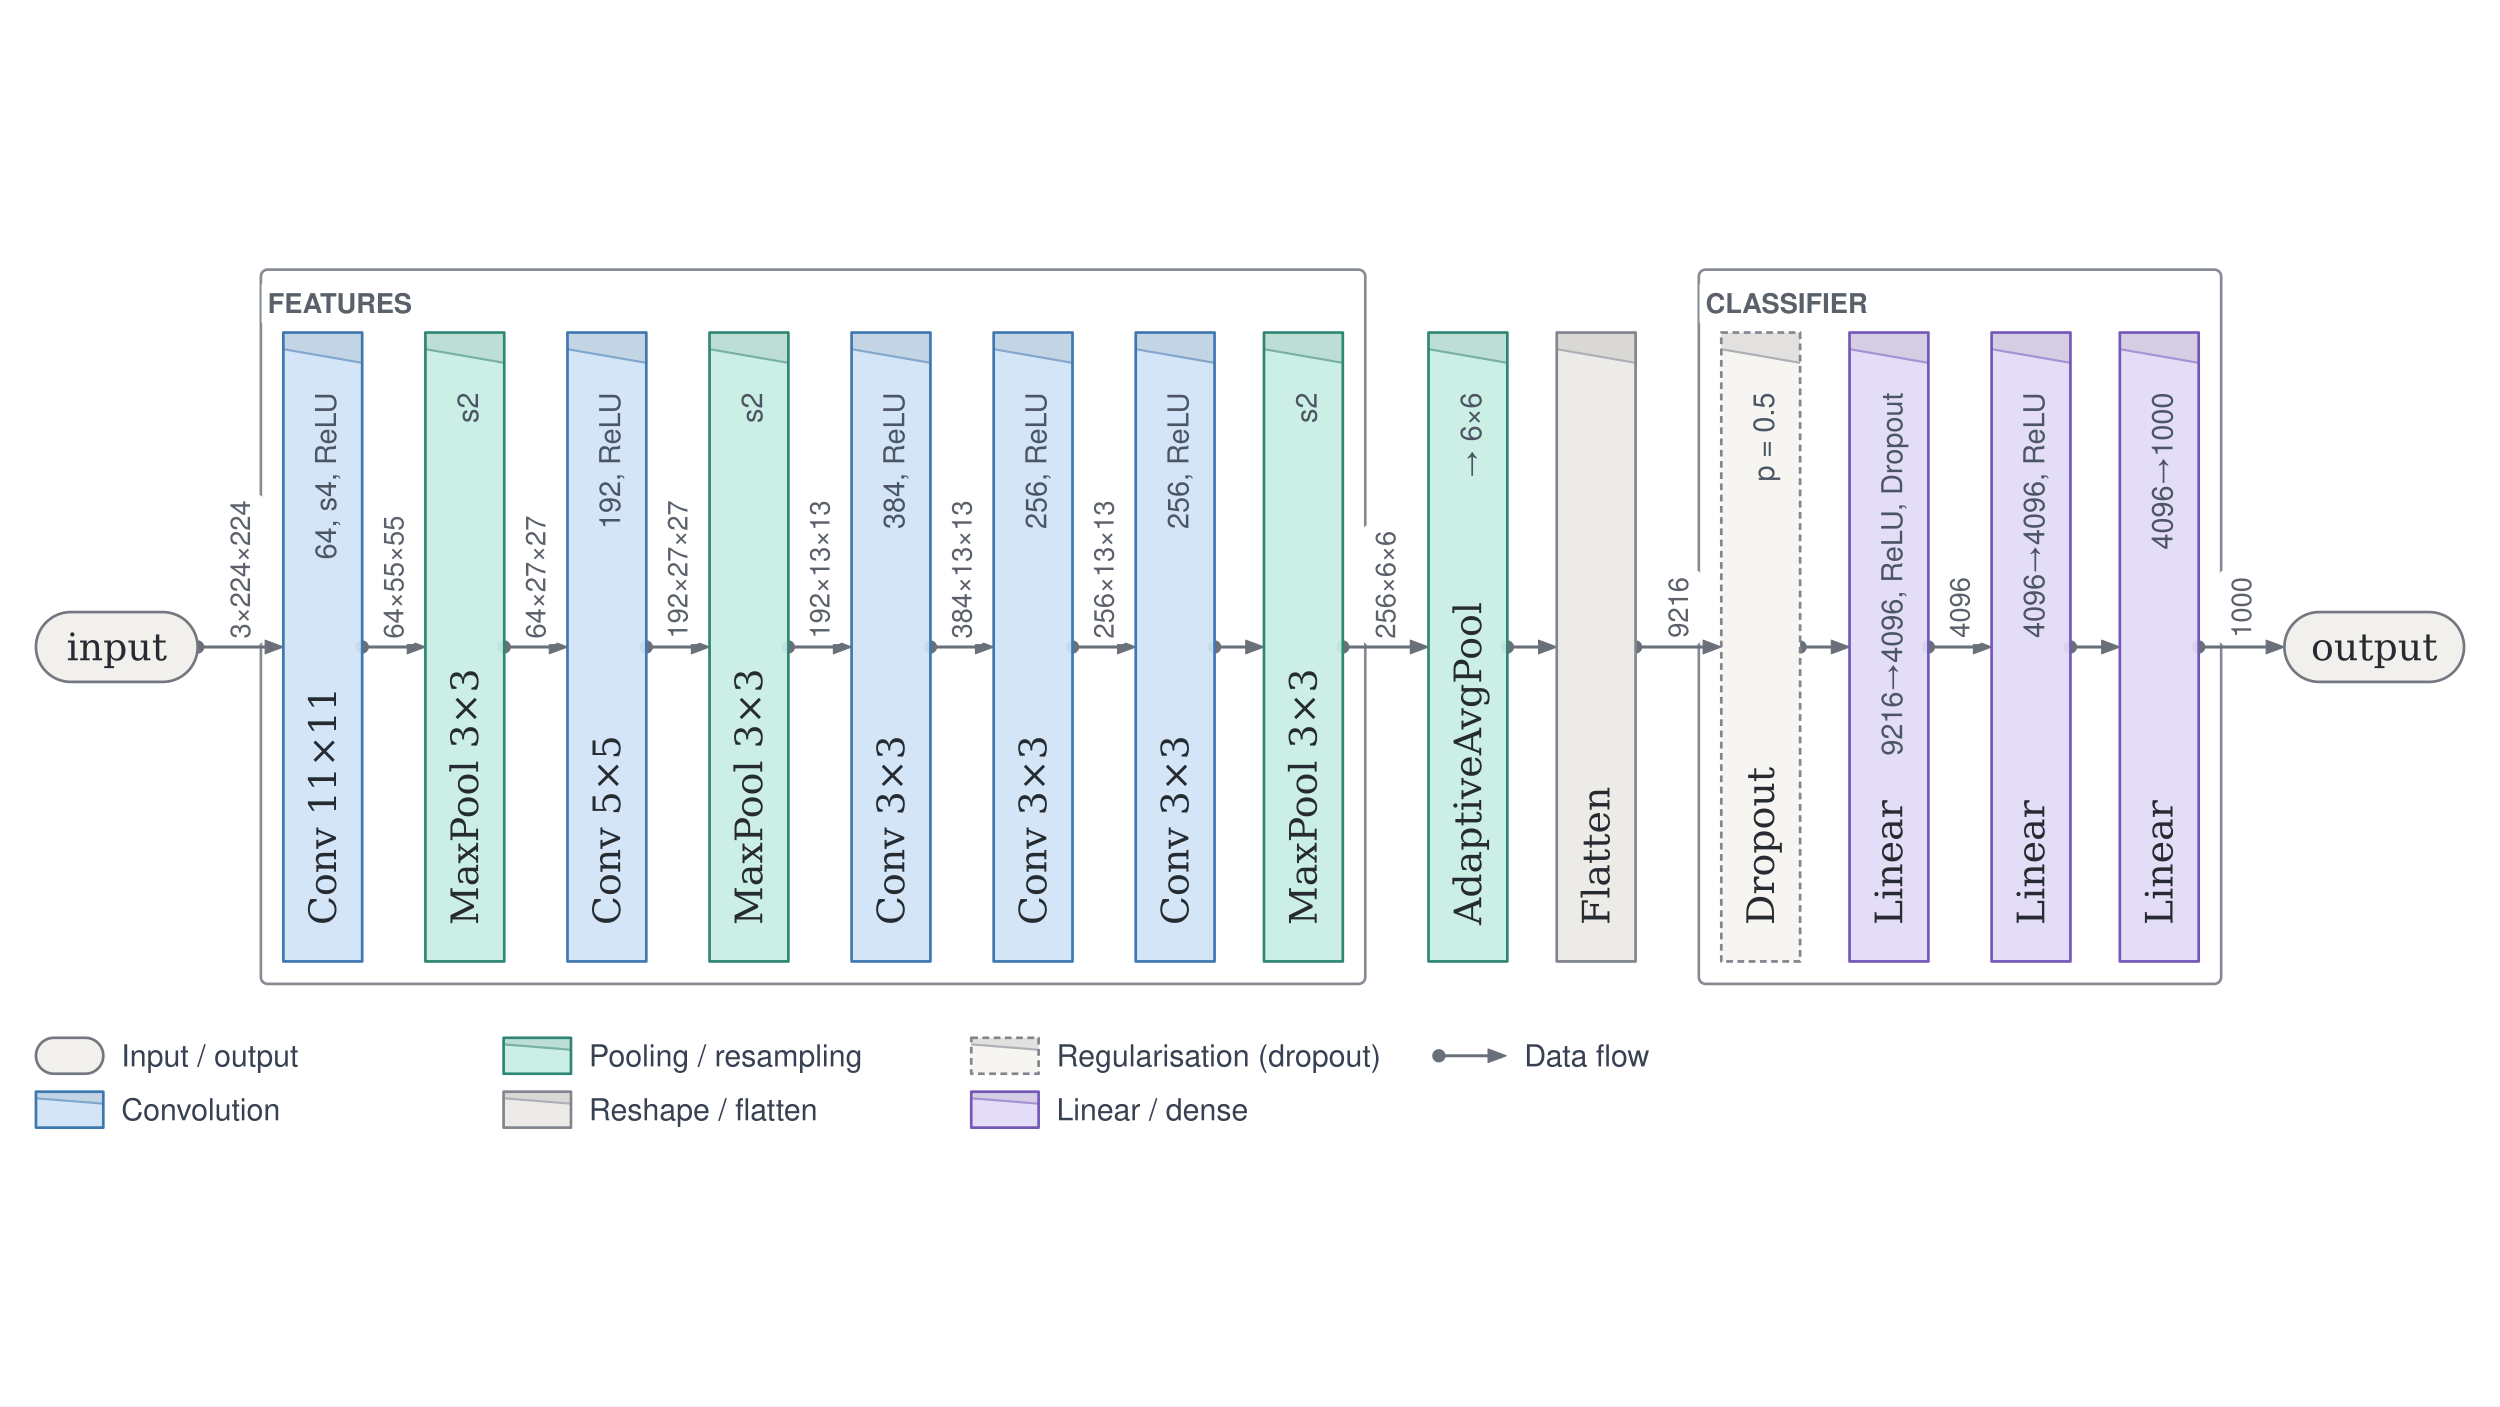
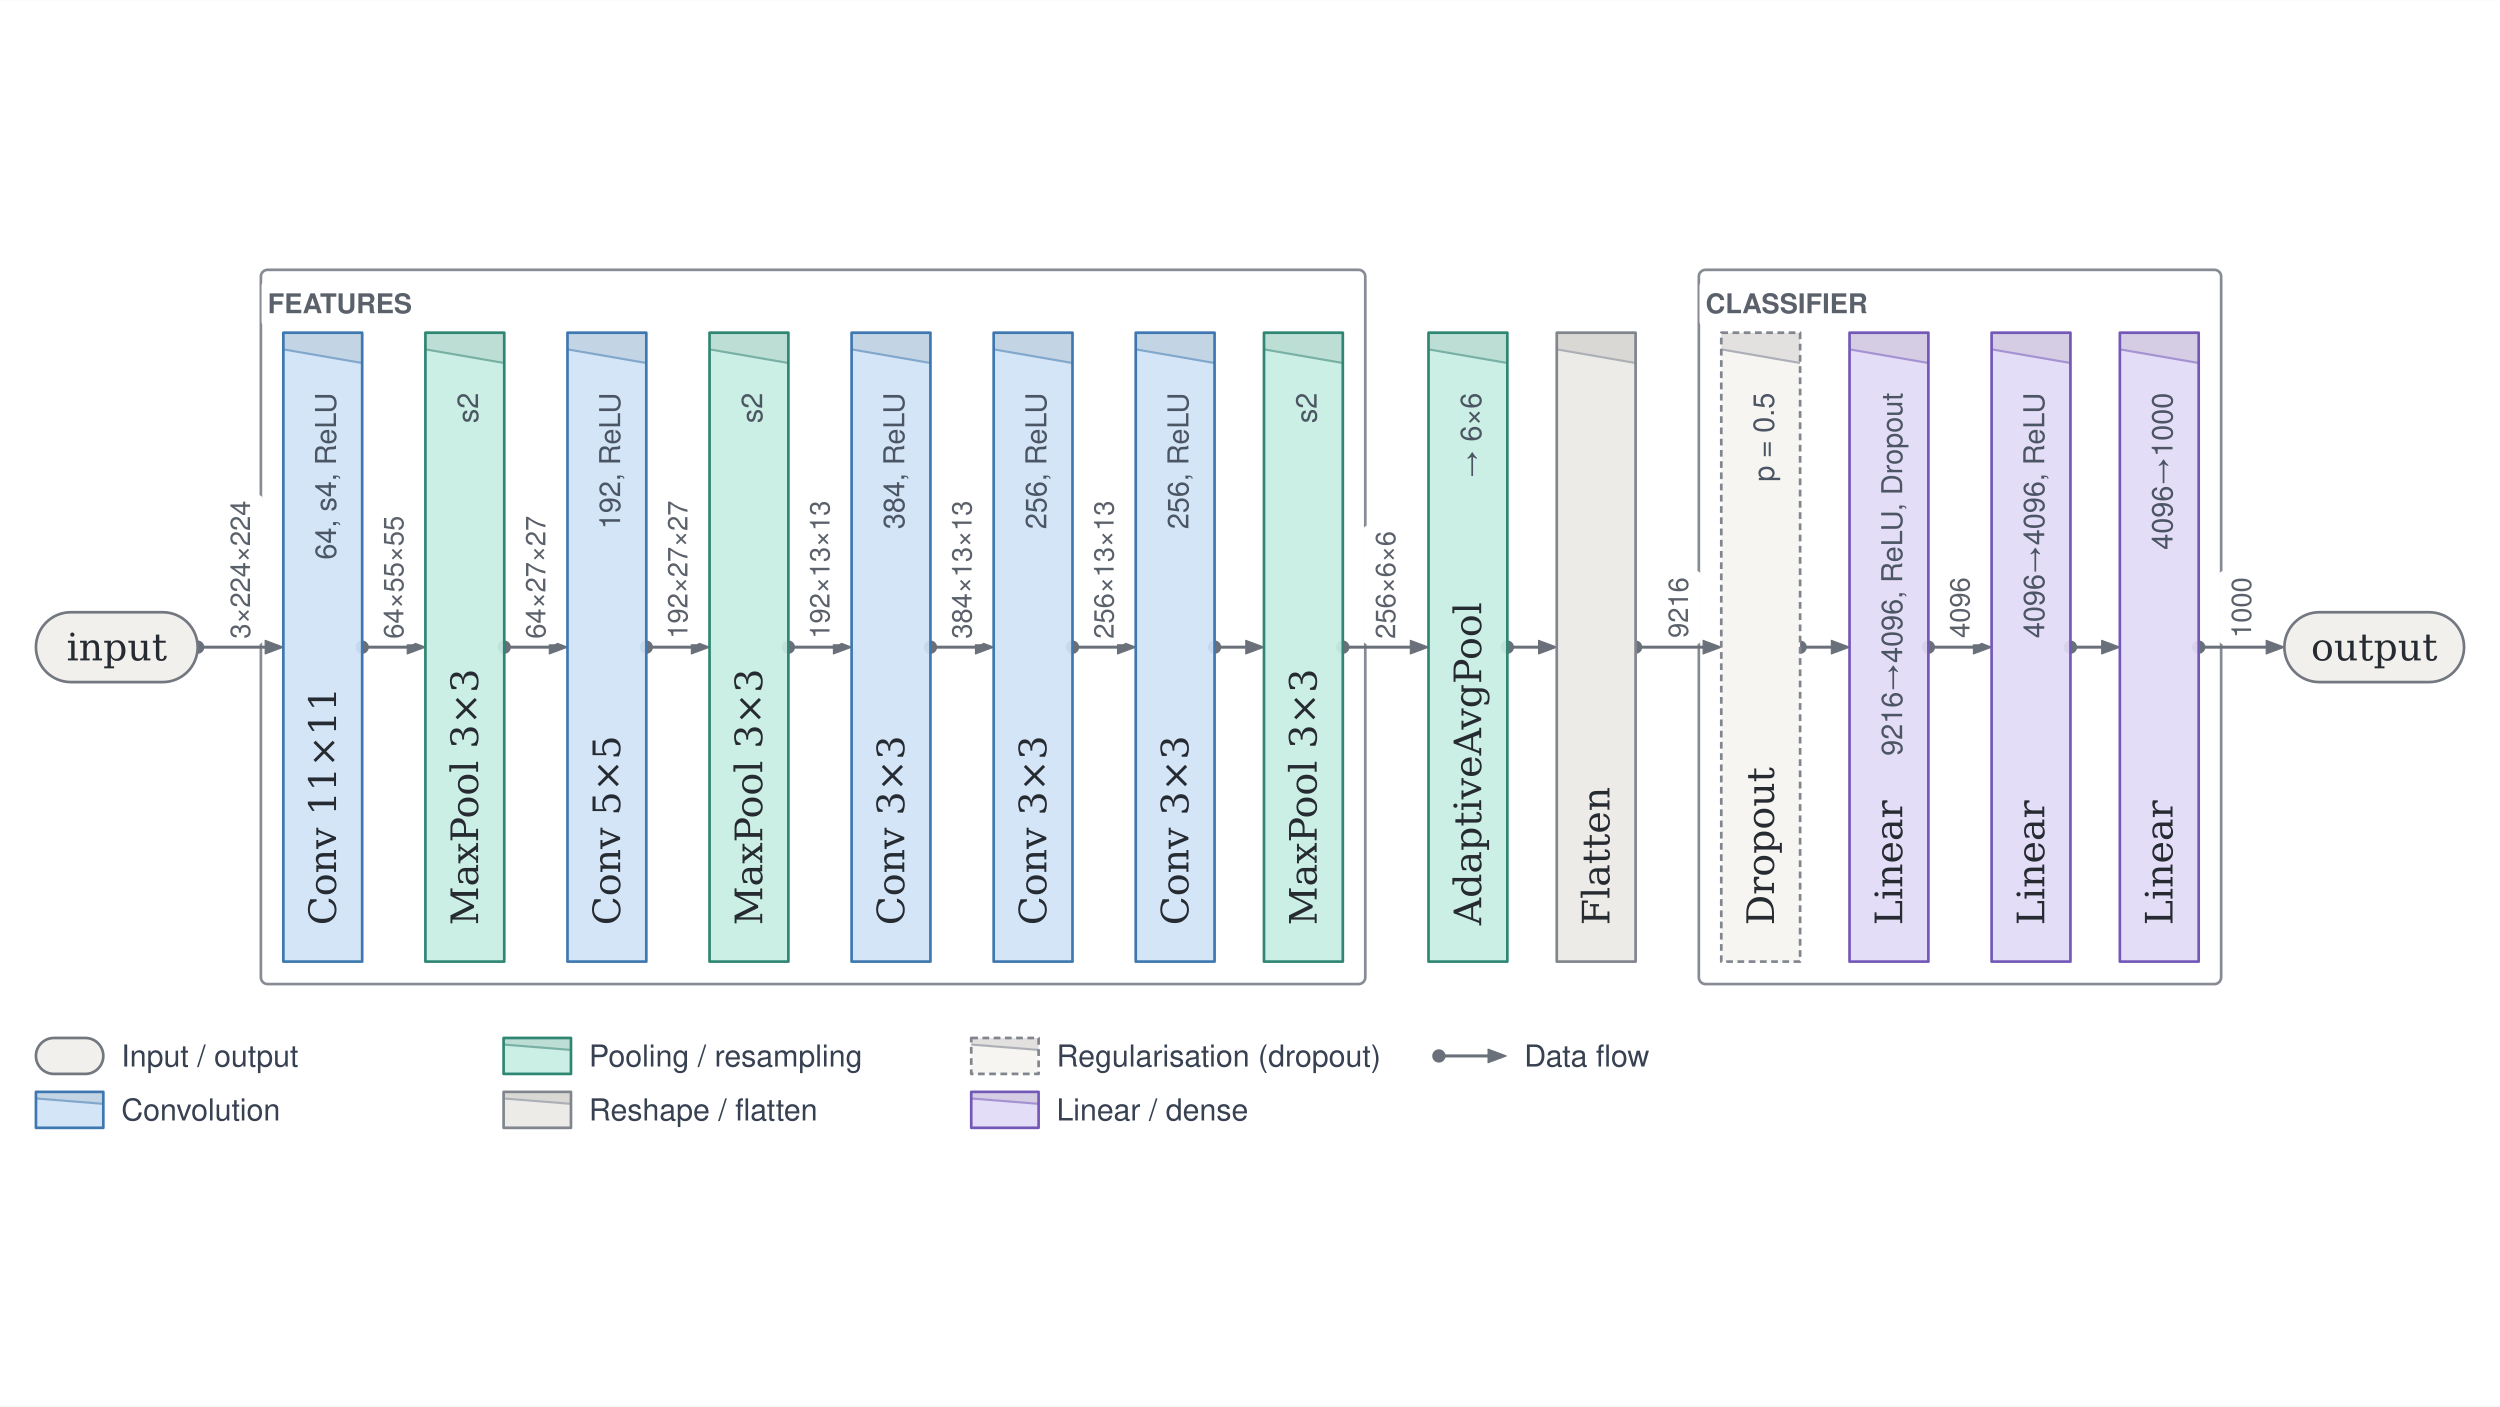
- <svg xmlns="http://www.w3.org/2000/svg" width="1113.05" height="626.09" viewBox="0 0 1113.05 626.09" role="img">
+ <svg xmlns="http://www.w3.org/2000/svg" width="13.33in" height="7.5in" viewBox="0 0 1113.05 626.09" role="img">
  <rect x="0" y="0" width="1113.05" height="626.09" fill="#ffffff" />
  <g class="tg-groups">
    <g class="tg-group" data-id="features">
      <rect x="116.15" y="120.05" width="491.7" height="318" rx="3" fill="#ffffff" fill-opacity="0" stroke="#868b94" stroke-width="1.2" stroke-linejoin="round" />
    </g>
    <g class="tg-group" data-id="classifier">
      <rect x="756.35" y="120.05" width="232.55" height="318" rx="3" fill="#ffffff" fill-opacity="0" stroke="#868b94" stroke-width="1.2" stroke-linejoin="round" />
    </g>
  </g>
  <g class="tg-edges">
    <g class="tg-edge tg-edge-data">
      <polyline points="161.25,288.05 182.11,288.05" fill="none" stroke="#6a707a" stroke-width="1.35" stroke-linejoin="round" />
      <polygon points="189.4,288.05 181.3,291.08 181.3,285.01" fill="#6a707a" stroke="#6a707a" stroke-width="0.5" stroke-linejoin="round" />
      <circle cx="161.25" cy="288.05" r="2.97" fill="#6a707a" />
    </g>
    <g class="tg-edge tg-edge-data">
      <polyline points="224.5,288.05 245.36,288.05" fill="none" stroke="#6a707a" stroke-width="1.35" stroke-linejoin="round" />
      <polygon points="252.65,288.05 244.55,291.08 244.55,285.01" fill="#6a707a" stroke="#6a707a" stroke-width="0.5" stroke-linejoin="round" />
      <circle cx="224.5" cy="288.05" r="2.97" fill="#6a707a" />
    </g>
    <g class="tg-edge tg-edge-data">
      <polyline points="287.75,288.05 308.61,288.05" fill="none" stroke="#6a707a" stroke-width="1.35" stroke-linejoin="round" />
      <polygon points="315.9,288.05 307.8,291.08 307.8,285.01" fill="#6a707a" stroke="#6a707a" stroke-width="0.5" stroke-linejoin="round" />
      <circle cx="287.75" cy="288.05" r="2.97" fill="#6a707a" />
    </g>
    <g class="tg-edge tg-edge-data">
      <polyline points="351,288.05 371.86,288.05" fill="none" stroke="#6a707a" stroke-width="1.35" stroke-linejoin="round" />
      <polygon points="379.15,288.05 371.05,291.08 371.05,285.01" fill="#6a707a" stroke="#6a707a" stroke-width="0.5" stroke-linejoin="round" />
      <circle cx="351" cy="288.05" r="2.97" fill="#6a707a" />
    </g>
    <g class="tg-edge tg-edge-data">
      <polyline points="414.25,288.05 435.11,288.05" fill="none" stroke="#6a707a" stroke-width="1.35" stroke-linejoin="round" />
      <polygon points="442.4,288.05 434.3,291.08 434.3,285.01" fill="#6a707a" stroke="#6a707a" stroke-width="0.5" stroke-linejoin="round" />
      <circle cx="414.25" cy="288.05" r="2.97" fill="#6a707a" />
    </g>
    <g class="tg-edge tg-edge-data">
      <polyline points="477.5,288.05 498.36,288.05" fill="none" stroke="#6a707a" stroke-width="1.35" stroke-linejoin="round" />
      <polygon points="505.65,288.05 497.55,291.08 497.55,285.01" fill="#6a707a" stroke="#6a707a" stroke-width="0.5" stroke-linejoin="round" />
      <circle cx="477.5" cy="288.05" r="2.97" fill="#6a707a" />
    </g>
    <g class="tg-edge tg-edge-data">
      <polyline points="540.75,288.05 555.46,288.05" fill="none" stroke="#6a707a" stroke-width="1.35" stroke-linejoin="round" />
      <polygon points="562.75,288.05 554.65,291.08 554.65,285.01" fill="#6a707a" stroke="#6a707a" stroke-width="0.5" stroke-linejoin="round" />
      <circle cx="540.75" cy="288.05" r="2.97" fill="#6a707a" />
    </g>
    <g class="tg-edge tg-edge-data">
      <polyline points="801.45,288.05 816.16,288.05" fill="none" stroke="#6a707a" stroke-width="1.35" stroke-linejoin="round" />
      <polygon points="823.45,288.05 815.35,291.08 815.35,285.01" fill="#6a707a" stroke="#6a707a" stroke-width="0.5" stroke-linejoin="round" />
      <circle cx="801.45" cy="288.05" r="2.97" fill="#6a707a" />
    </g>
    <g class="tg-edge tg-edge-data">
      <polyline points="858.55,288.05 879.41,288.05" fill="none" stroke="#6a707a" stroke-width="1.35" stroke-linejoin="round" />
      <polygon points="886.7,288.05 878.6,291.08 878.6,285.01" fill="#6a707a" stroke="#6a707a" stroke-width="0.5" stroke-linejoin="round" />
      <circle cx="858.55" cy="288.05" r="2.97" fill="#6a707a" />
    </g>
    <g class="tg-edge tg-edge-data">
      <polyline points="921.8,288.05 936.51,288.05" fill="none" stroke="#6a707a" stroke-width="1.35" stroke-linejoin="round" />
      <polygon points="943.8,288.05 935.7,291.08 935.7,285.01" fill="#6a707a" stroke="#6a707a" stroke-width="0.5" stroke-linejoin="round" />
      <circle cx="921.8" cy="288.05" r="2.97" fill="#6a707a" />
    </g>
    <g class="tg-edge tg-edge-data">
      <polyline points="88,288.05 118.86,288.05" fill="none" stroke="#6a707a" stroke-width="1.35" stroke-linejoin="round" />
      <polygon points="126.15,288.05 118.05,291.08 118.05,285.01" fill="#6a707a" stroke="#6a707a" stroke-width="0.5" stroke-linejoin="round" />
      <circle cx="88" cy="288.05" r="2.97" fill="#6a707a" />
    </g>
    <g class="tg-edge tg-edge-data">
      <polyline points="597.85,288.05 628.71,288.05" fill="none" stroke="#6a707a" stroke-width="1.35" stroke-linejoin="round" />
      <polygon points="636,288.05 627.9,291.08 627.9,285.01" fill="#6a707a" stroke="#6a707a" stroke-width="0.5" stroke-linejoin="round" />
      <circle cx="597.85" cy="288.05" r="2.97" fill="#6a707a" />
    </g>
    <g class="tg-edge tg-edge-data">
      <polyline points="671.1,288.05 685.81,288.05" fill="none" stroke="#6a707a" stroke-width="1.35" stroke-linejoin="round" />
      <polygon points="693.1,288.05 685,291.08 685,285.01" fill="#6a707a" stroke="#6a707a" stroke-width="0.5" stroke-linejoin="round" />
      <circle cx="671.1" cy="288.05" r="2.97" fill="#6a707a" />
    </g>
    <g class="tg-edge tg-edge-data">
      <polyline points="728.2,288.05 759.06,288.05" fill="none" stroke="#6a707a" stroke-width="1.35" stroke-linejoin="round" />
      <polygon points="766.35,288.05 758.25,291.08 758.25,285.01" fill="#6a707a" stroke="#6a707a" stroke-width="0.5" stroke-linejoin="round" />
      <circle cx="728.2" cy="288.05" r="2.97" fill="#6a707a" />
    </g>
    <g class="tg-edge tg-edge-data">
      <polyline points="978.9,288.05 1009.76,288.05" fill="none" stroke="#6a707a" stroke-width="1.35" stroke-linejoin="round" />
      <polygon points="1017.05,288.05 1008.95,291.08 1008.95,285.01" fill="#6a707a" stroke="#6a707a" stroke-width="0.5" stroke-linejoin="round" />
      <circle cx="978.9" cy="288.05" r="2.97" fill="#6a707a" />
    </g>
    <g class="tg-edge tg-edge-data">
      <polyline points="640.62,470.05 663.33,470.05" fill="none" stroke="#6a707a" stroke-width="1.35" stroke-linejoin="round" />
      <polygon points="670.62,470.05 662.51,473.08 662.51,467.01" fill="#6a707a" stroke="#6a707a" stroke-width="0.5" stroke-linejoin="round" />
      <circle cx="640.62" cy="470.05" r="2.97" fill="#6a707a" />
    </g>
  </g>
  <g class="tg-nodes">
    <g class="tg-node tg-io" data-id="n0">
      <rect x="16" y="272.5" width="72" height="31.1" rx="15.55" fill="#f1f0ec" stroke="#727780" stroke-width="1.2" stroke-linejoin="round" />
      <text x="52" y="293.95" font-family="'Source Serif 4', 'Source Serif Pro', 'Georgia', 'Libertinus Serif', 'DejaVu Serif', serif" font-size="16.88" text-anchor="middle" fill="#262a31">input</text>
    </g>
    <g class="tg-node tg-conv" data-id="n1">
      <polygon points="126.15,155.47 161.25,161.55 161.25,428.05 126.15,428.05" fill="#cfe3f6" fill-opacity="0.92" />
      <polygon points="126.15,148.05 161.25,148.05 161.25,161.55 126.15,155.47" fill="#bed1e2" fill-opacity="0.92" />
      <polyline points="126.15,155.47 161.25,161.55" fill="none" stroke="#82a7cc" stroke-width="0.96" stroke-linejoin="round" />
      <rect x="126.15" y="148.05" width="35.1" height="280" fill="none" stroke="#3f78b0" stroke-width="1.2" stroke-linejoin="round" />
      <text x="143.7" y="417.75" font-family="'Source Serif 4', 'Source Serif Pro', 'Georgia', 'Libertinus Serif', 'DejaVu Serif', serif" font-size="16.88" transform="rotate(-90 143.7 411.85)" fill="#262a31">Conv 11×11</text>
      <text x="145.12" y="179.26" font-family="'Avenir Next', 'Helvetica Neue', 'Helvetica', 'Arial', 'DejaVu Sans', sans-serif" font-size="12.83" transform="rotate(-90 145.12 174.78)" text-anchor="end" fill="#4b5563">64, s4, ReLU</text>
    </g>
    <g class="tg-node tg-resample" data-id="n3">
      <polygon points="189.4,155.47 224.5,161.55 224.5,428.05 189.4,428.05" fill="#c8eee3" fill-opacity="0.92" />
      <polygon points="189.4,148.05 224.5,148.05 224.5,161.55 189.4,155.47" fill="#b8dbd1" fill-opacity="0.92" />
      <polyline points="189.4,155.47 224.5,161.55" fill="none" stroke="#78b0a4" stroke-width="0.96" stroke-linejoin="round" />
      <rect x="189.4" y="148.05" width="35.1" height="280" fill="none" stroke="#2f8673" stroke-width="1.2" stroke-linejoin="round" />
      <text x="206.95" y="417.75" font-family="'Source Serif 4', 'Source Serif Pro', 'Georgia', 'Libertinus Serif', 'DejaVu Serif', serif" font-size="16.88" transform="rotate(-90 206.95 411.85)" fill="#262a31">MaxPool 3×3</text>
      <text x="208.37" y="179.26" font-family="'Avenir Next', 'Helvetica Neue', 'Helvetica', 'Arial', 'DejaVu Sans', sans-serif" font-size="12.83" transform="rotate(-90 208.37 174.78)" text-anchor="end" fill="#4b5563">s2</text>
    </g>
    <g class="tg-node tg-conv" data-id="n4">
      <polygon points="252.65,155.47 287.75,161.55 287.75,428.05 252.65,428.05" fill="#cfe3f6" fill-opacity="0.92" />
      <polygon points="252.65,148.05 287.75,148.05 287.75,161.55 252.65,155.47" fill="#bed1e2" fill-opacity="0.92" />
      <polyline points="252.65,155.47 287.75,161.55" fill="none" stroke="#82a7cc" stroke-width="0.96" stroke-linejoin="round" />
      <rect x="252.65" y="148.05" width="35.1" height="280" fill="none" stroke="#3f78b0" stroke-width="1.2" stroke-linejoin="round" />
      <text x="270.2" y="417.75" font-family="'Source Serif 4', 'Source Serif Pro', 'Georgia', 'Libertinus Serif', 'DejaVu Serif', serif" font-size="16.88" transform="rotate(-90 270.2 411.85)" fill="#262a31">Conv 5×5</text>
      <text x="271.62" y="179.26" font-family="'Avenir Next', 'Helvetica Neue', 'Helvetica', 'Arial', 'DejaVu Sans', sans-serif" font-size="12.83" transform="rotate(-90 271.62 174.78)" text-anchor="end" fill="#4b5563">192, ReLU</text>
    </g>
    <g class="tg-node tg-resample" data-id="n6">
      <polygon points="315.9,155.47 351,161.55 351,428.05 315.9,428.05" fill="#c8eee3" fill-opacity="0.92" />
      <polygon points="315.9,148.05 351,148.05 351,161.55 315.9,155.47" fill="#b8dbd1" fill-opacity="0.92" />
      <polyline points="315.9,155.47 351,161.55" fill="none" stroke="#78b0a4" stroke-width="0.96" stroke-linejoin="round" />
      <rect x="315.9" y="148.05" width="35.1" height="280" fill="none" stroke="#2f8673" stroke-width="1.2" stroke-linejoin="round" />
      <text x="333.45" y="417.75" font-family="'Source Serif 4', 'Source Serif Pro', 'Georgia', 'Libertinus Serif', 'DejaVu Serif', serif" font-size="16.88" transform="rotate(-90 333.45 411.85)" fill="#262a31">MaxPool 3×3</text>
      <text x="334.87" y="179.26" font-family="'Avenir Next', 'Helvetica Neue', 'Helvetica', 'Arial', 'DejaVu Sans', sans-serif" font-size="12.83" transform="rotate(-90 334.87 174.78)" text-anchor="end" fill="#4b5563">s2</text>
    </g>
    <g class="tg-node tg-conv" data-id="n7">
      <polygon points="379.15,155.47 414.25,161.55 414.25,428.05 379.15,428.05" fill="#cfe3f6" fill-opacity="0.92" />
      <polygon points="379.15,148.05 414.25,148.05 414.25,161.55 379.15,155.47" fill="#bed1e2" fill-opacity="0.92" />
      <polyline points="379.15,155.47 414.25,161.55" fill="none" stroke="#82a7cc" stroke-width="0.96" stroke-linejoin="round" />
      <rect x="379.15" y="148.05" width="35.1" height="280" fill="none" stroke="#3f78b0" stroke-width="1.2" stroke-linejoin="round" />
      <text x="396.7" y="417.75" font-family="'Source Serif 4', 'Source Serif Pro', 'Georgia', 'Libertinus Serif', 'DejaVu Serif', serif" font-size="16.88" transform="rotate(-90 396.7 411.85)" fill="#262a31">Conv 3×3</text>
      <text x="398.12" y="179.26" font-family="'Avenir Next', 'Helvetica Neue', 'Helvetica', 'Arial', 'DejaVu Sans', sans-serif" font-size="12.83" transform="rotate(-90 398.12 174.78)" text-anchor="end" fill="#4b5563">384, ReLU</text>
    </g>
    <g class="tg-node tg-conv" data-id="n9">
      <polygon points="442.4,155.47 477.5,161.55 477.5,428.05 442.4,428.05" fill="#cfe3f6" fill-opacity="0.92" />
      <polygon points="442.4,148.05 477.5,148.05 477.5,161.55 442.4,155.47" fill="#bed1e2" fill-opacity="0.92" />
      <polyline points="442.4,155.47 477.5,161.55" fill="none" stroke="#82a7cc" stroke-width="0.96" stroke-linejoin="round" />
      <rect x="442.4" y="148.05" width="35.1" height="280" fill="none" stroke="#3f78b0" stroke-width="1.2" stroke-linejoin="round" />
      <text x="459.95" y="417.75" font-family="'Source Serif 4', 'Source Serif Pro', 'Georgia', 'Libertinus Serif', 'DejaVu Serif', serif" font-size="16.88" transform="rotate(-90 459.95 411.85)" fill="#262a31">Conv 3×3</text>
      <text x="461.37" y="179.26" font-family="'Avenir Next', 'Helvetica Neue', 'Helvetica', 'Arial', 'DejaVu Sans', sans-serif" font-size="12.83" transform="rotate(-90 461.37 174.78)" text-anchor="end" fill="#4b5563">256, ReLU</text>
    </g>
    <g class="tg-node tg-conv" data-id="n11">
      <polygon points="505.65,155.47 540.75,161.55 540.75,428.05 505.65,428.05" fill="#cfe3f6" fill-opacity="0.92" />
      <polygon points="505.65,148.05 540.75,148.05 540.75,161.55 505.65,155.47" fill="#bed1e2" fill-opacity="0.92" />
      <polyline points="505.65,155.47 540.75,161.55" fill="none" stroke="#82a7cc" stroke-width="0.96" stroke-linejoin="round" />
      <rect x="505.65" y="148.05" width="35.1" height="280" fill="none" stroke="#3f78b0" stroke-width="1.2" stroke-linejoin="round" />
      <text x="523.2" y="417.75" font-family="'Source Serif 4', 'Source Serif Pro', 'Georgia', 'Libertinus Serif', 'DejaVu Serif', serif" font-size="16.88" transform="rotate(-90 523.2 411.85)" fill="#262a31">Conv 3×3</text>
      <text x="524.62" y="179.26" font-family="'Avenir Next', 'Helvetica Neue', 'Helvetica', 'Arial', 'DejaVu Sans', sans-serif" font-size="12.83" transform="rotate(-90 524.62 174.78)" text-anchor="end" fill="#4b5563">256, ReLU</text>
    </g>
    <g class="tg-node tg-resample" data-id="n13">
      <polygon points="562.75,155.47 597.85,161.55 597.85,428.05 562.75,428.05" fill="#c8eee3" fill-opacity="0.92" />
      <polygon points="562.75,148.05 597.85,148.05 597.85,161.55 562.75,155.47" fill="#b8dbd1" fill-opacity="0.92" />
      <polyline points="562.75,155.47 597.85,161.55" fill="none" stroke="#78b0a4" stroke-width="0.96" stroke-linejoin="round" />
      <rect x="562.75" y="148.05" width="35.1" height="280" fill="none" stroke="#2f8673" stroke-width="1.2" stroke-linejoin="round" />
      <text x="580.3" y="417.75" font-family="'Source Serif 4', 'Source Serif Pro', 'Georgia', 'Libertinus Serif', 'DejaVu Serif', serif" font-size="16.88" transform="rotate(-90 580.3 411.85)" fill="#262a31">MaxPool 3×3</text>
      <text x="581.72" y="179.26" font-family="'Avenir Next', 'Helvetica Neue', 'Helvetica', 'Arial', 'DejaVu Sans', sans-serif" font-size="12.83" transform="rotate(-90 581.72 174.78)" text-anchor="end" fill="#4b5563">s2</text>
    </g>
    <g class="tg-node tg-resample" data-id="n14">
      <polygon points="636,155.47 671.1,161.55 671.1,428.05 636,428.05" fill="#c8eee3" fill-opacity="0.92" />
      <polygon points="636,148.05 671.1,148.05 671.1,161.55 636,155.47" fill="#b8dbd1" fill-opacity="0.92" />
      <polyline points="636,155.47 671.1,161.55" fill="none" stroke="#78b0a4" stroke-width="0.96" stroke-linejoin="round" />
      <rect x="636" y="148.05" width="35.1" height="280" fill="none" stroke="#2f8673" stroke-width="1.2" stroke-linejoin="round" />
      <text x="653.55" y="417.75" font-family="'Source Serif 4', 'Source Serif Pro', 'Georgia', 'Libertinus Serif', 'DejaVu Serif', serif" font-size="16.88" transform="rotate(-90 653.55 411.85)" fill="#262a31">AdaptiveAvgPool</text>
      <text x="654.97" y="179.26" font-family="'Avenir Next', 'Helvetica Neue', 'Helvetica', 'Arial', 'DejaVu Sans', sans-serif" font-size="12.83" transform="rotate(-90 654.97 174.78)" text-anchor="end" fill="#4b5563">→ 6×6</text>
    </g>
    <g class="tg-node tg-reshape" data-id="n15">
      <polygon points="693.1,155.47 728.2,161.55 728.2,428.05 693.1,428.05" fill="#ecebe7" />
      <polygon points="693.1,148.05 728.2,148.05 728.2,161.55 693.1,155.47" fill="#d9d8d5" />
      <polyline points="693.1,155.47 728.2,161.55" fill="none" stroke="#acb0b6" stroke-width="0.96" stroke-linejoin="round" />
      <rect x="693.1" y="148.05" width="35.1" height="280" fill="none" stroke="#80858e" stroke-width="1.2" stroke-linejoin="round" />
      <text x="710.65" y="417.75" font-family="'Source Serif 4', 'Source Serif Pro', 'Georgia', 'Libertinus Serif', 'DejaVu Serif', serif" font-size="16.88" transform="rotate(-90 710.65 411.85)" fill="#262a31">Flatten</text>
    </g>
    <g class="tg-node tg-regularization" data-id="n16">
      <polygon points="766.35,155.47 801.45,161.55 801.45,428.05 766.35,428.05" fill="#f6f5f2" />
      <polygon points="766.35,148.05 801.45,148.05 801.45,161.55 766.35,155.47" fill="#e2e1df" />
      <polyline points="766.35,155.47 801.45,161.55" fill="none" stroke="#acb0b6" stroke-width="0.96" stroke-linejoin="round" />
      <rect x="766.35" y="148.05" width="35.1" height="280" fill="none" stroke="#80858e" stroke-width="1.2" stroke-linejoin="round" stroke-dasharray="3 2" />
      <text x="783.9" y="417.75" font-family="'Source Serif 4', 'Source Serif Pro', 'Georgia', 'Libertinus Serif', 'DejaVu Serif', serif" font-size="16.88" transform="rotate(-90 783.9 411.85)" fill="#262a31">Dropout</text>
      <text x="785.32" y="179.26" font-family="'Avenir Next', 'Helvetica Neue', 'Helvetica', 'Arial', 'DejaVu Sans', sans-serif" font-size="12.83" transform="rotate(-90 785.32 174.78)" text-anchor="end" fill="#4b5563">p = 0.5</text>
    </g>
    <g class="tg-node tg-linear" data-id="n17">
      <polygon points="823.45,155.47 858.55,161.55 858.55,428.05 823.45,428.05" fill="#e2daf6" fill-opacity="0.92" />
      <polygon points="823.45,148.05 858.55,148.05 858.55,161.55 823.45,155.47" fill="#d0c9e2" fill-opacity="0.92" />
      <polyline points="823.45,155.47 858.55,161.55" fill="none" stroke="#a592d1" stroke-width="0.96" stroke-linejoin="round" />
      <rect x="823.45" y="148.05" width="35.1" height="280" fill="none" stroke="#7458b8" stroke-width="1.2" stroke-linejoin="round" />
      <text x="841" y="417.75" font-family="'Source Serif 4', 'Source Serif Pro', 'Georgia', 'Libertinus Serif', 'DejaVu Serif', serif" font-size="16.88" transform="rotate(-90 841 411.85)" fill="#262a31">Linear</text>
      <text x="842.42" y="179.26" font-family="'Avenir Next', 'Helvetica Neue', 'Helvetica', 'Arial', 'DejaVu Sans', sans-serif" font-size="12.83" transform="rotate(-90 842.42 174.78)" text-anchor="end" fill="#4b5563">9216→4096, ReLU, Dropout</text>
    </g>
    <g class="tg-node tg-linear" data-id="n20">
      <polygon points="886.7,155.47 921.8,161.55 921.8,428.05 886.7,428.05" fill="#e2daf6" fill-opacity="0.92" />
      <polygon points="886.7,148.05 921.8,148.05 921.8,161.55 886.7,155.47" fill="#d0c9e2" fill-opacity="0.92" />
      <polyline points="886.7,155.47 921.8,161.55" fill="none" stroke="#a592d1" stroke-width="0.96" stroke-linejoin="round" />
      <rect x="886.7" y="148.05" width="35.1" height="280" fill="none" stroke="#7458b8" stroke-width="1.2" stroke-linejoin="round" />
      <text x="904.25" y="417.75" font-family="'Source Serif 4', 'Source Serif Pro', 'Georgia', 'Libertinus Serif', 'DejaVu Serif', serif" font-size="16.88" transform="rotate(-90 904.25 411.85)" fill="#262a31">Linear</text>
      <text x="905.67" y="179.26" font-family="'Avenir Next', 'Helvetica Neue', 'Helvetica', 'Arial', 'DejaVu Sans', sans-serif" font-size="12.83" transform="rotate(-90 905.67 174.78)" text-anchor="end" fill="#4b5563">4096→4096, ReLU</text>
    </g>
    <g class="tg-node tg-linear" data-id="n22">
      <polygon points="943.8,155.47 978.9,161.55 978.9,428.05 943.8,428.05" fill="#e2daf6" fill-opacity="0.92" />
      <polygon points="943.8,148.05 978.9,148.05 978.9,161.55 943.8,155.47" fill="#d0c9e2" fill-opacity="0.92" />
      <polyline points="943.8,155.47 978.9,161.55" fill="none" stroke="#a592d1" stroke-width="0.96" stroke-linejoin="round" />
      <rect x="943.8" y="148.05" width="35.1" height="280" fill="none" stroke="#7458b8" stroke-width="1.2" stroke-linejoin="round" />
      <text x="961.35" y="417.75" font-family="'Source Serif 4', 'Source Serif Pro', 'Georgia', 'Libertinus Serif', 'DejaVu Serif', serif" font-size="16.88" transform="rotate(-90 961.35 411.85)" fill="#262a31">Linear</text>
      <text x="962.77" y="179.26" font-family="'Avenir Next', 'Helvetica Neue', 'Helvetica', 'Arial', 'DejaVu Sans', sans-serif" font-size="12.83" transform="rotate(-90 962.77 174.78)" text-anchor="end" fill="#4b5563">4096→1000</text>
    </g>
    <g class="tg-node tg-io" data-id="n23">
      <rect x="1017.05" y="272.5" width="80" height="31.1" rx="15.55" fill="#f1f0ec" stroke="#727780" stroke-width="1.2" stroke-linejoin="round" />
      <text x="1057.05" y="293.95" font-family="'Source Serif 4', 'Source Serif Pro', 'Georgia', 'Libertinus Serif', 'DejaVu Serif', serif" font-size="16.88" text-anchor="middle" fill="#262a31">output</text>
    </g>
    <g class="tg-node tg-io" data-id="legend:0:io">
      <rect x="16" y="462.05" width="30" height="16" rx="8" fill="#f1f0ec" stroke="#727780" stroke-width="1.2" stroke-linejoin="round" />
    </g>
    <g class="tg-node tg-conv" data-id="legend:1:conv">
      <polygon points="16,488.98 46,491.38 46,502.05 16,502.05" fill="#cfe3f6" fill-opacity="0.92" />
      <polygon points="16,486.05 46,486.05 46,491.38 16,488.98" fill="#bed1e2" fill-opacity="0.92" />
      <polyline points="16,488.98 46,491.38" fill="none" stroke="#82a7cc" stroke-width="0.96" stroke-linejoin="round" />
      <rect x="16" y="486.05" width="30" height="16" fill="none" stroke="#3f78b0" stroke-width="1.2" stroke-linejoin="round" />
    </g>
    <g class="tg-node tg-resample" data-id="legend:2:resample">
      <polygon points="224.21,464.98 254.21,467.38 254.21,478.05 224.21,478.05" fill="#c8eee3" fill-opacity="0.92" />
      <polygon points="224.21,462.05 254.21,462.05 254.21,467.38 224.21,464.98" fill="#b8dbd1" fill-opacity="0.92" />
      <polyline points="224.21,464.98 254.21,467.38" fill="none" stroke="#78b0a4" stroke-width="0.96" stroke-linejoin="round" />
      <rect x="224.21" y="462.05" width="30" height="16" fill="none" stroke="#2f8673" stroke-width="1.2" stroke-linejoin="round" />
    </g>
    <g class="tg-node tg-reshape" data-id="legend:3:reshape">
      <polygon points="224.21,488.98 254.21,491.38 254.21,502.05 224.21,502.05" fill="#ecebe7" />
      <polygon points="224.21,486.05 254.21,486.05 254.21,491.38 224.21,488.98" fill="#d9d8d5" />
      <polyline points="224.21,488.98 254.21,491.38" fill="none" stroke="#acb0b6" stroke-width="0.96" stroke-linejoin="round" />
      <rect x="224.21" y="486.05" width="30" height="16" fill="none" stroke="#80858e" stroke-width="1.2" stroke-linejoin="round" />
    </g>
    <g class="tg-node tg-regularization" data-id="legend:4:regularization">
      <polygon points="432.41,464.98 462.41,467.38 462.41,478.05 432.41,478.05" fill="#f6f5f2" />
      <polygon points="432.41,462.05 462.41,462.05 462.41,467.38 432.41,464.98" fill="#e2e1df" />
      <polyline points="432.41,464.98 462.41,467.38" fill="none" stroke="#acb0b6" stroke-width="0.96" stroke-linejoin="round" />
      <rect x="432.41" y="462.05" width="30" height="16" fill="none" stroke="#80858e" stroke-width="1.2" stroke-linejoin="round" stroke-dasharray="3 2" />
    </g>
    <g class="tg-node tg-linear" data-id="legend:5:linear">
      <polygon points="432.41,488.98 462.41,491.38 462.41,502.05 432.41,502.05" fill="#e2daf6" fill-opacity="0.92" />
      <polygon points="432.41,486.05 462.41,486.05 462.41,491.38 432.41,488.98" fill="#d0c9e2" fill-opacity="0.92" />
      <polyline points="432.41,488.98 462.41,491.38" fill="none" stroke="#a592d1" stroke-width="0.96" stroke-linejoin="round" />
      <rect x="432.41" y="486.05" width="30" height="16" fill="none" stroke="#7458b8" stroke-width="1.2" stroke-linejoin="round" />
    </g>
  </g>
  <g class="tg-labels">
    <rect x="116.45" y="125.13" width="75.46" height="19.98" rx="2" fill="#ffffff" />
    <text x="119.15" y="139.37" font-family="'Avenir Next', 'Helvetica Neue', 'Helvetica', 'Arial', 'DejaVu Sans', sans-serif" font-size="12.15" font-weight="600" fill="#5b616b">FEATURES</text>
    <rect x="756.65" y="125.13" width="83.19" height="19.98" rx="2" fill="#ffffff" />
    <text x="759.35" y="139.37" font-family="'Avenir Next', 'Helvetica Neue', 'Helvetica', 'Arial', 'DejaVu Sans', sans-serif" font-size="12.15" font-weight="600" fill="#5b616b">CLASSIFIER</text>
    <rect x="165.34" y="227.16" width="19.98" height="59.59" rx="2" fill="#ffffff" />
    <text x="175.32" y="261.2" font-family="'Avenir Next', 'Helvetica Neue', 'Helvetica', 'Arial', 'DejaVu Sans', sans-serif" font-size="12.15" transform="rotate(-90 175.32 256.95)" text-anchor="middle" fill="#5b616b">64×55×55</text>
    <rect x="228.59" y="227.16" width="19.98" height="59.59" rx="2" fill="#ffffff" />
    <text x="238.57" y="261.2" font-family="'Avenir Next', 'Helvetica Neue', 'Helvetica', 'Arial', 'DejaVu Sans', sans-serif" font-size="12.15" transform="rotate(-90 238.57 256.95)" text-anchor="middle" fill="#5b616b">64×27×27</text>
    <rect x="291.83" y="220.35" width="19.98" height="66.39" rx="2" fill="#ffffff" />
    <text x="301.82" y="257.8" font-family="'Avenir Next', 'Helvetica Neue', 'Helvetica', 'Arial', 'DejaVu Sans', sans-serif" font-size="12.15" transform="rotate(-90 301.82 253.55)" text-anchor="middle" fill="#5b616b">192×27×27</text>
    <rect x="355.08" y="220.35" width="19.98" height="66.39" rx="2" fill="#ffffff" />
    <text x="365.07" y="257.8" font-family="'Avenir Next', 'Helvetica Neue', 'Helvetica', 'Arial', 'DejaVu Sans', sans-serif" font-size="12.15" transform="rotate(-90 365.07 253.55)" text-anchor="middle" fill="#5b616b">192×13×13</text>
    <rect x="418.33" y="220.35" width="19.98" height="66.39" rx="2" fill="#ffffff" />
    <text x="428.32" y="257.8" font-family="'Avenir Next', 'Helvetica Neue', 'Helvetica', 'Arial', 'DejaVu Sans', sans-serif" font-size="12.15" transform="rotate(-90 428.32 253.55)" text-anchor="middle" fill="#5b616b">384×13×13</text>
    <rect x="481.58" y="220.35" width="19.98" height="66.39" rx="2" fill="#ffffff" />
    <text x="491.57" y="257.8" font-family="'Avenir Next', 'Helvetica Neue', 'Helvetica', 'Arial', 'DejaVu Sans', sans-serif" font-size="12.15" transform="rotate(-90 491.57 253.55)" text-anchor="middle" fill="#5b616b">256×13×13</text>
    <rect x="862.63" y="254.13" width="19.98" height="32.62" rx="2" fill="#ffffff" />
    <text x="872.62" y="274.69" font-family="'Avenir Next', 'Helvetica Neue', 'Helvetica', 'Arial', 'DejaVu Sans', sans-serif" font-size="12.15" transform="rotate(-90 872.62 270.44)" text-anchor="middle" fill="#5b616b">4096</text>
    <rect x="97.08" y="220.35" width="19.98" height="66.39" rx="2" fill="#ffffff" />
    <text x="107.08" y="257.8" font-family="'Avenir Next', 'Helvetica Neue', 'Helvetica', 'Arial', 'DejaVu Sans', sans-serif" font-size="12.15" transform="rotate(-90 107.08 253.55)" text-anchor="middle" fill="#5b616b">3×224×224</text>
    <rect x="606.93" y="233.96" width="19.98" height="52.79" rx="2" fill="#ffffff" />
    <text x="616.92" y="264.61" font-family="'Avenir Next', 'Helvetica Neue', 'Helvetica', 'Arial', 'DejaVu Sans', sans-serif" font-size="12.15" transform="rotate(-90 616.92 260.35)" text-anchor="middle" fill="#5b616b">256×6×6</text>
    <rect x="737.29" y="254.13" width="19.98" height="32.62" rx="2" fill="#ffffff" />
    <text x="747.28" y="274.69" font-family="'Avenir Next', 'Helvetica Neue', 'Helvetica', 'Arial', 'DejaVu Sans', sans-serif" font-size="12.15" transform="rotate(-90 747.28 270.44)" text-anchor="middle" fill="#5b616b">9216</text>
    <rect x="987.98" y="254.13" width="19.98" height="32.62" rx="2" fill="#ffffff" />
    <text x="997.97" y="274.69" font-family="'Avenir Next', 'Helvetica Neue', 'Helvetica', 'Arial', 'DejaVu Sans', sans-serif" font-size="12.15" transform="rotate(-90 997.97 270.44)" text-anchor="middle" fill="#5b616b">1000</text>
    <text x="54" y="474.77" font-family="'Avenir Next', 'Helvetica Neue', 'Helvetica', 'Arial', 'DejaVu Sans', sans-serif" font-size="13.5" fill="#374151">Input / output</text>
    <text x="54" y="498.77" font-family="'Avenir Next', 'Helvetica Neue', 'Helvetica', 'Arial', 'DejaVu Sans', sans-serif" font-size="13.5" fill="#374151">Convolution</text>
    <text x="262.21" y="474.77" font-family="'Avenir Next', 'Helvetica Neue', 'Helvetica', 'Arial', 'DejaVu Sans', sans-serif" font-size="13.5" fill="#374151">Pooling / resampling</text>
    <text x="262.21" y="498.77" font-family="'Avenir Next', 'Helvetica Neue', 'Helvetica', 'Arial', 'DejaVu Sans', sans-serif" font-size="13.5" fill="#374151">Reshape / flatten</text>
    <text x="470.41" y="474.77" font-family="'Avenir Next', 'Helvetica Neue', 'Helvetica', 'Arial', 'DejaVu Sans', sans-serif" font-size="13.5" fill="#374151">Regularisation (dropout)</text>
    <text x="470.41" y="498.77" font-family="'Avenir Next', 'Helvetica Neue', 'Helvetica', 'Arial', 'DejaVu Sans', sans-serif" font-size="13.5" fill="#374151">Linear / dense</text>
    <text x="678.62" y="474.77" font-family="'Avenir Next', 'Helvetica Neue', 'Helvetica', 'Arial', 'DejaVu Sans', sans-serif" font-size="13.5" fill="#374151">Data flow</text>
  </g>
</svg>
